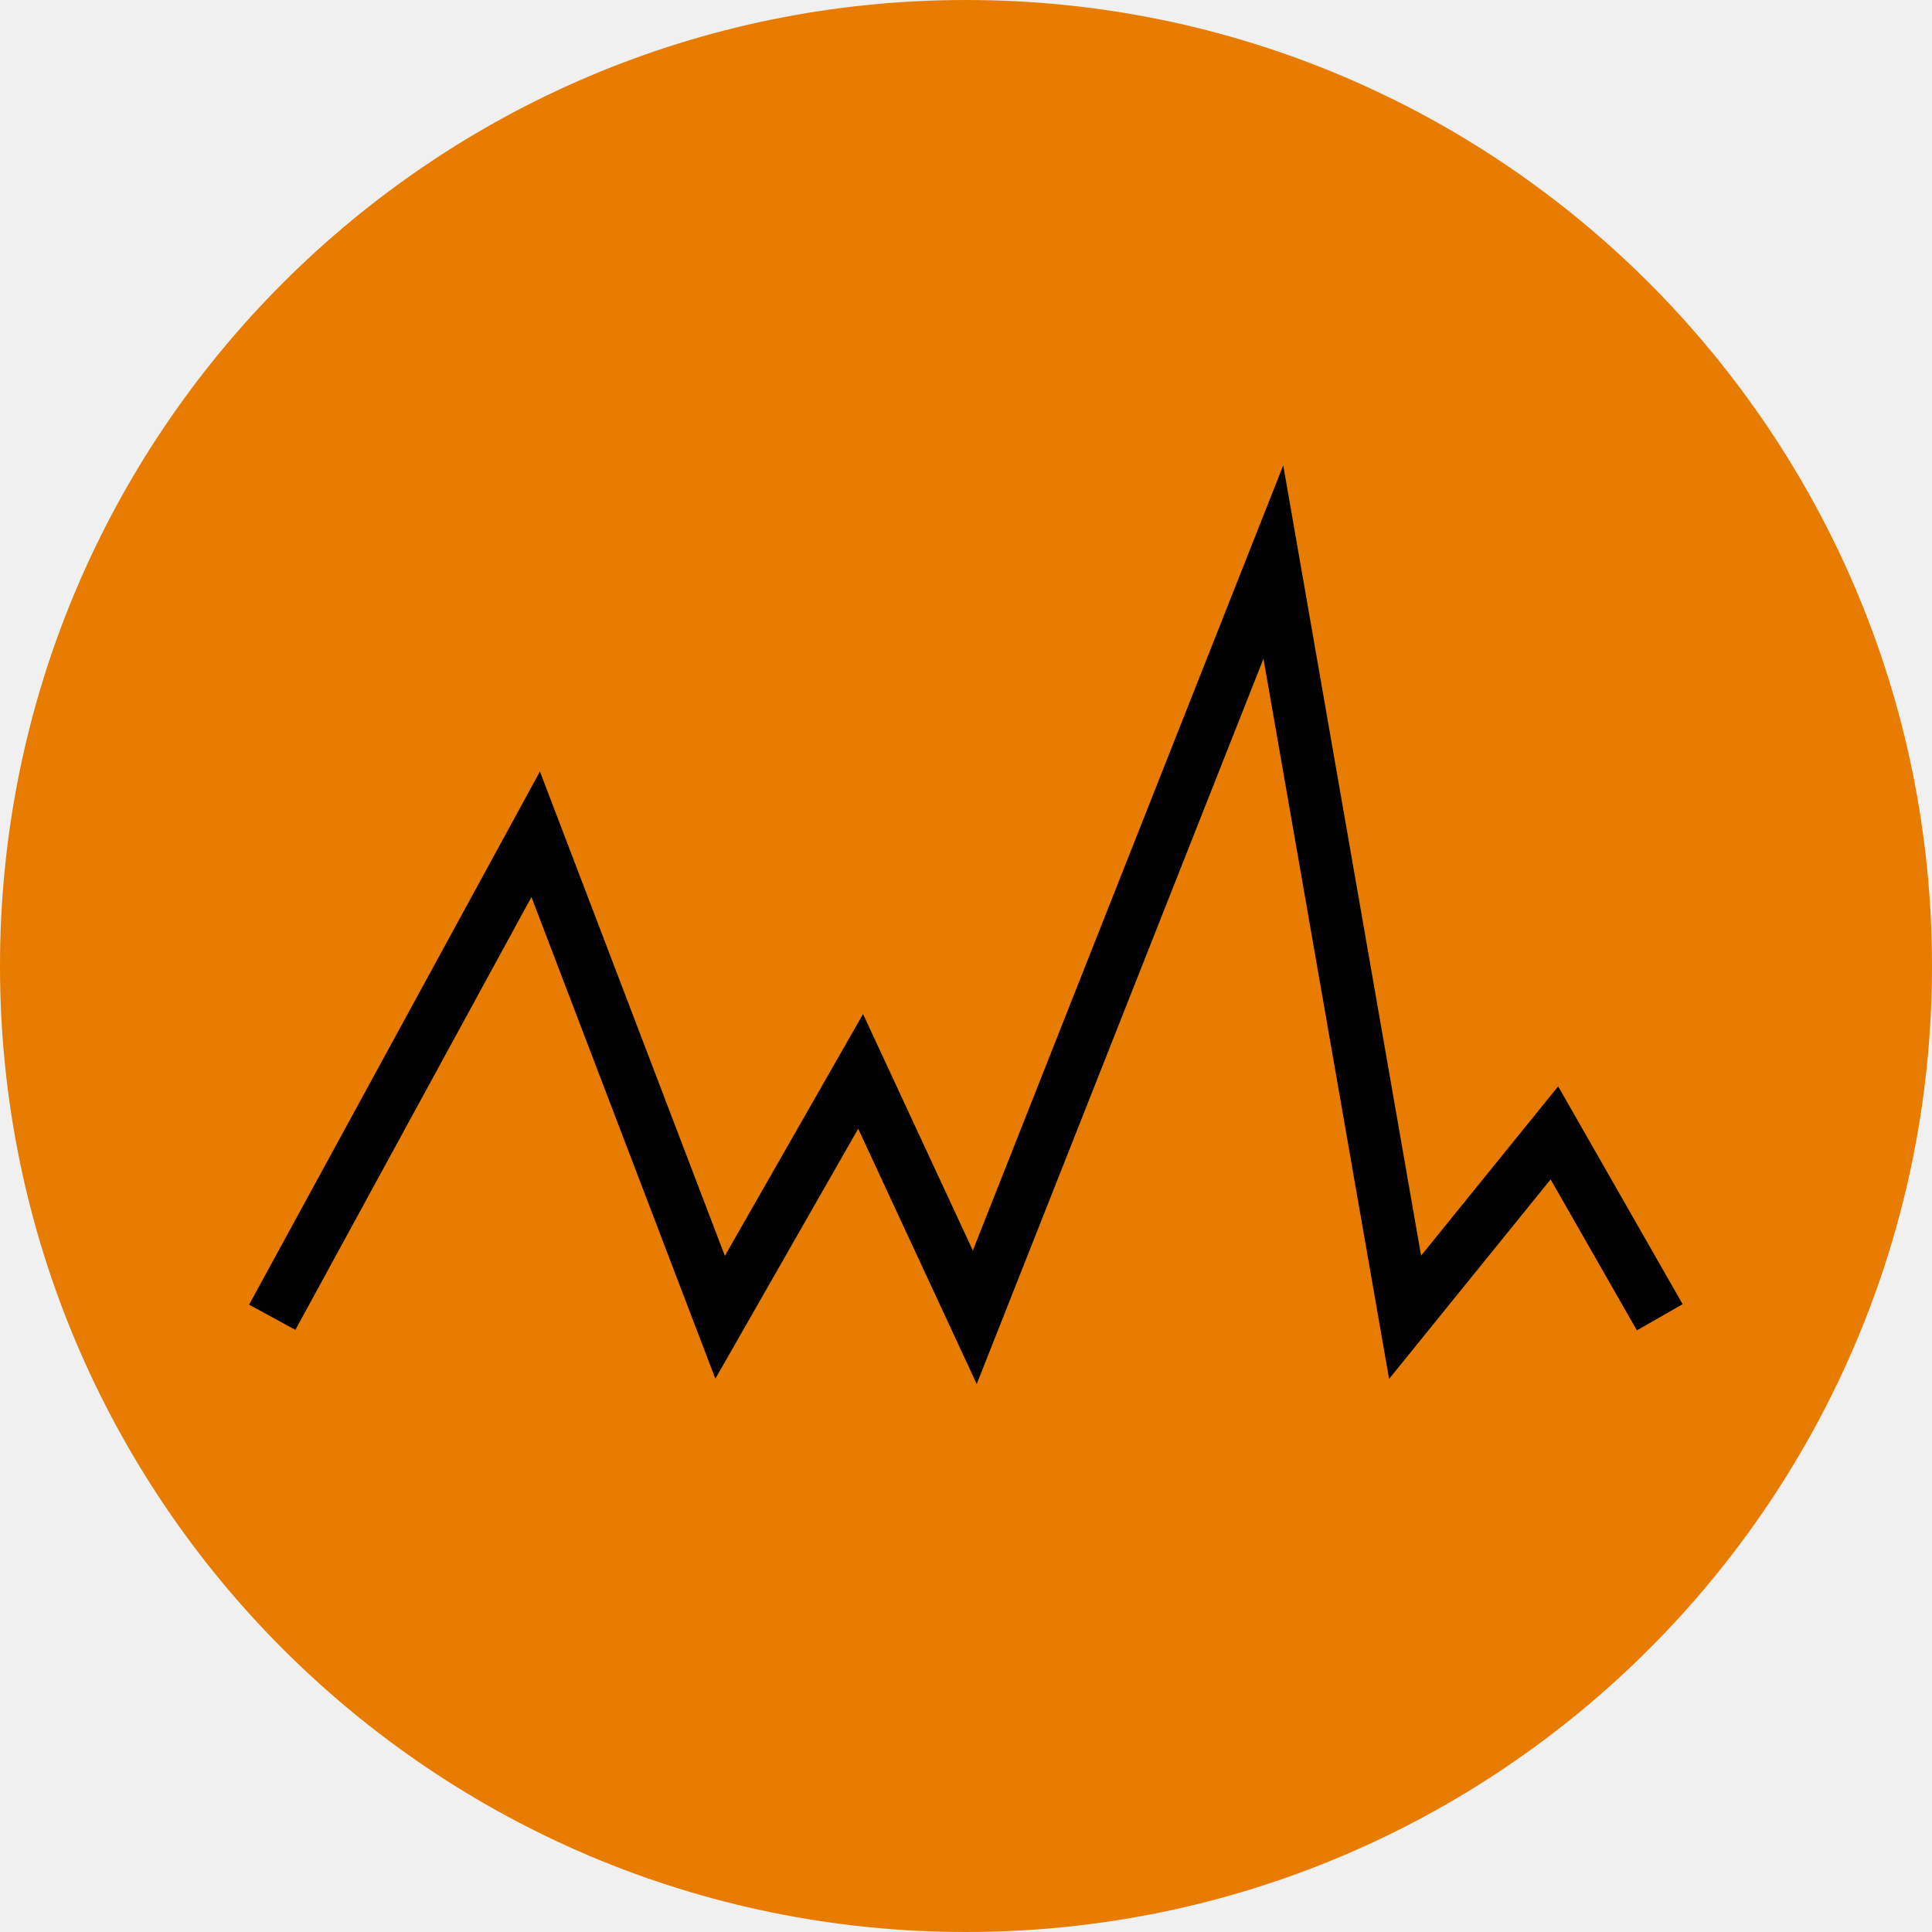
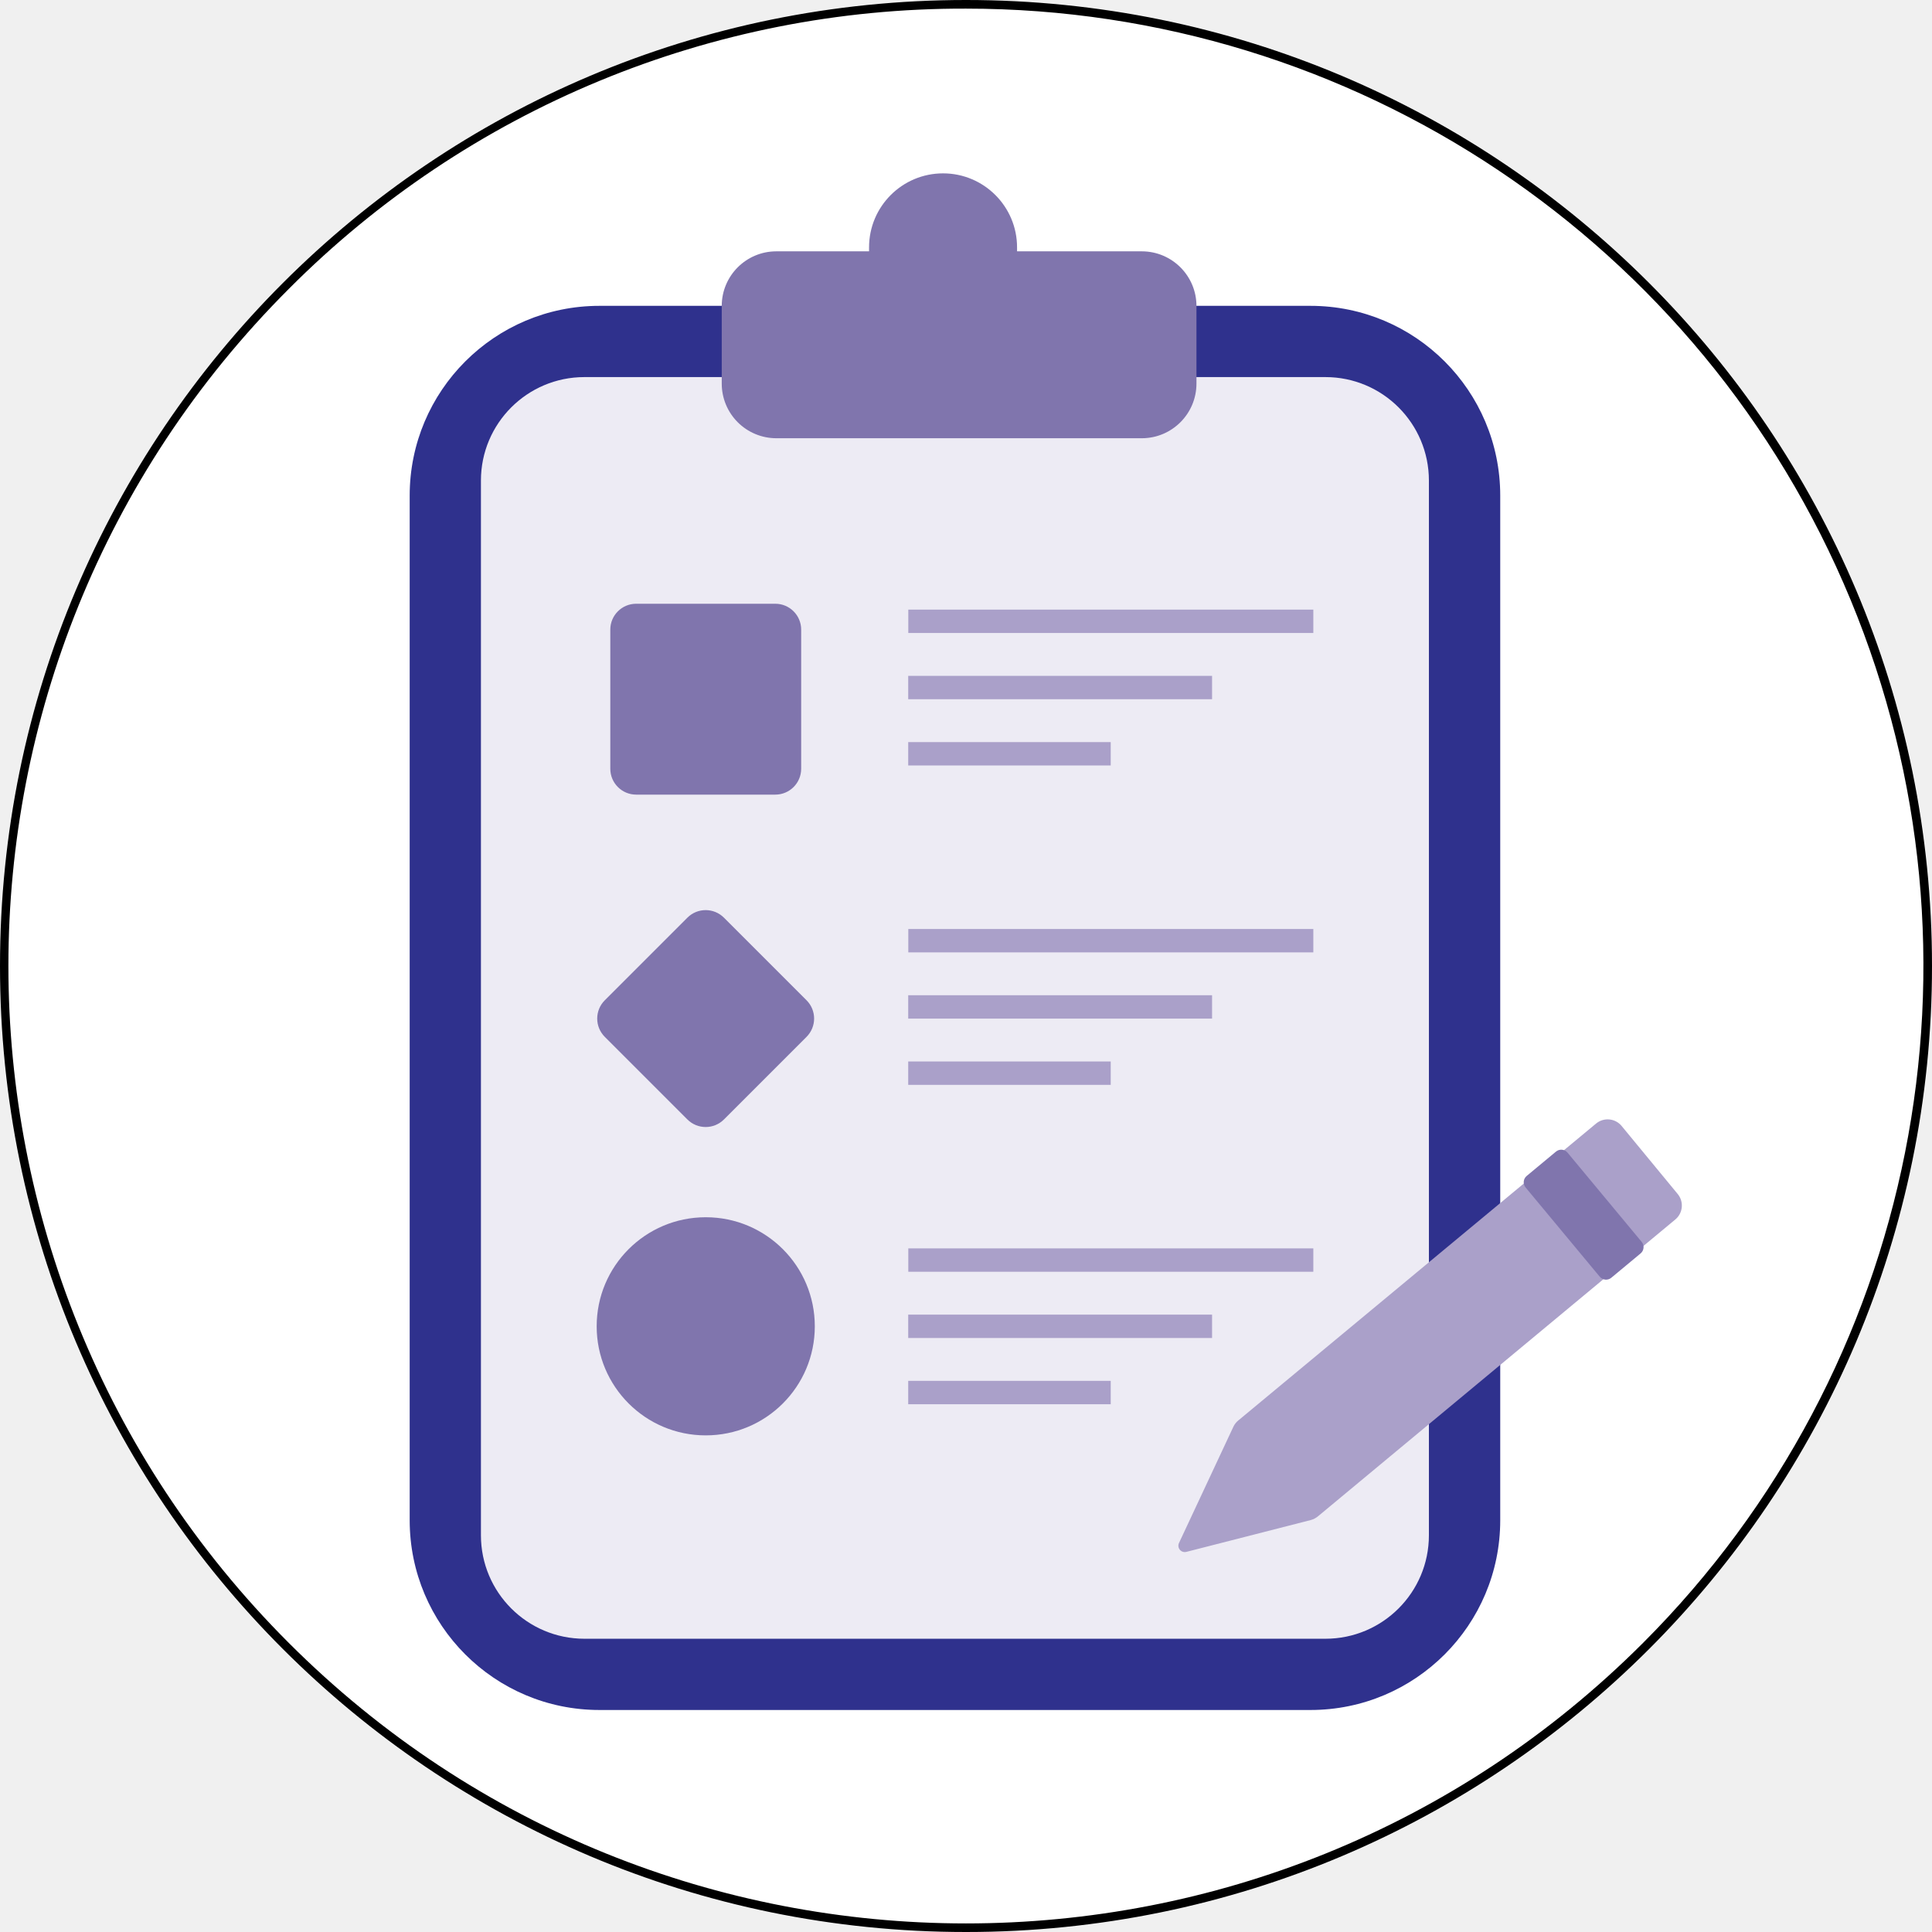
- <svg xmlns="http://www.w3.org/2000/svg" viewBox="0 0 220 220">
+ <svg xmlns="http://www.w3.org/2000/svg" viewBox="0 0 224 224">
  <defs>
-     <style>.cls-1{fill:#e77c00;}.cls-2{fill:none;stroke:#000;stroke-miterlimit:10;stroke-width:6px;}</style>
+     <style>.cls-1{fill:#fff;}.cls-2{fill:#2f318d;}.cls-3{fill:#edebf4;}.cls-4{fill:#8075ad;}.cls-5{fill:#aaa0c9;}</style>
  </defs>
  <g id="圖層_2" data-name="圖層 2">
    <g id="圖層_1-2" data-name="圖層 1">
-       <circle class="cls-1" cx="110" cy="110" r="110" />
-       <polyline class="cls-2" points="31 150 61 95 82 150 98 122 111 150 145 64 160 150 177 129 189 150" />
+       <circle class="cls-1" cx="112" cy="112" r="111.5" />
+       <path d="M112,1a111,111,0,0,1,78.49,189.49,111,111,0,0,1-157-157A110.3,110.3,0,0,1,112,1m0-1A112,112,0,1,0,224,112,112,112,0,0,0,112,0Z" />
+       <rect class="cls-2" x="29.32" y="53.64" width="162.8" height="126.44" rx="22" transform="translate(227.58 6.14) rotate(90)" />
+       <rect class="cls-3" x="55.76" y="43.72" width="109.91" height="146.28" rx="12" />
+       <path class="cls-4" d="M132.4,29.14H117.92c0-.15,0-.3,0-.46a8.58,8.58,0,0,0-17.16,0c0,.16,0,.31,0,.46H90a6.33,6.33,0,0,0-6.32,6.32v9A6.33,6.33,0,0,0,90,50.81H132.4a6.34,6.34,0,0,0,6.32-6.32v-9A6.34,6.34,0,0,0,132.4,29.14Z" />
+       <rect class="cls-4" x="72.05" y="108.33" width="19.54" height="19.54" rx="3" transform="translate(107.47 -23.27) rotate(45)" />
+       <rect class="cls-5" x="127.43" y="48.55" width="2.71" height="46.96" transform="translate(200.82 -56.75) rotate(90)" />
+       <rect class="cls-5" x="115.69" y="75.65" width="2.71" height="23.48" transform="translate(204.43 -29.65) rotate(90)" />
+       <polygon class="cls-5" points="128.78 78.36 117.04 78.36 105.3 78.36 105.3 81.07 117.04 81.07 128.78 81.07 140.53 81.07 140.53 78.36 128.78 78.36" />
+       <rect class="cls-5" x="127.43" y="85.58" width="2.71" height="46.96" transform="translate(237.85 -19.72) rotate(90)" />
+       <rect class="cls-5" x="115.69" y="112.68" width="2.71" height="23.48" transform="translate(241.46 7.38) rotate(90)" />
+       <polygon class="cls-5" points="128.78 115.39 117.04 115.39 105.3 115.39 105.3 118.1 117.04 118.1 128.78 118.1 140.53 118.1 140.53 115.39 128.78 115.39" />
+       <rect class="cls-5" x="127.43" y="122.61" width="2.71" height="46.96" transform="translate(274.88 17.31) rotate(90)" />
+       <rect class="cls-5" x="115.69" y="149.71" width="2.71" height="23.48" transform="translate(278.49 44.41) rotate(90)" />
+       <polygon class="cls-5" points="128.78 152.42 117.04 152.42 105.3 152.42 105.3 155.13 117.04 155.13 128.78 155.13 140.53 155.13 140.53 152.42 128.78 152.42" />
+       <rect class="cls-4" x="70.76" y="70" width="22.13" height="22.13" rx="3" />
+       <rect class="cls-4" x="69.18" y="141.13" width="25.29" height="25.29" rx="12.64" />
+       <path class="cls-5" d="M152.79,175.82l41.46-34.44a2.1,2.1,0,0,0,.27-2.94L188,130.53a2.1,2.1,0,0,0-2.94-.27L143.56,164.7a2.07,2.07,0,0,0-.56.72l-6.32,13.51a.74.74,0,0,0,.86,1L152,176.23A2.22,2.22,0,0,0,152.79,175.82Z" />
+       <rect class="cls-4" x="175.92" y="137.67" width="15.35" height="6.32" rx="0.95" transform="translate(174.61 -90.38) rotate(50.28)" />
    </g>
  </g>
</svg>
